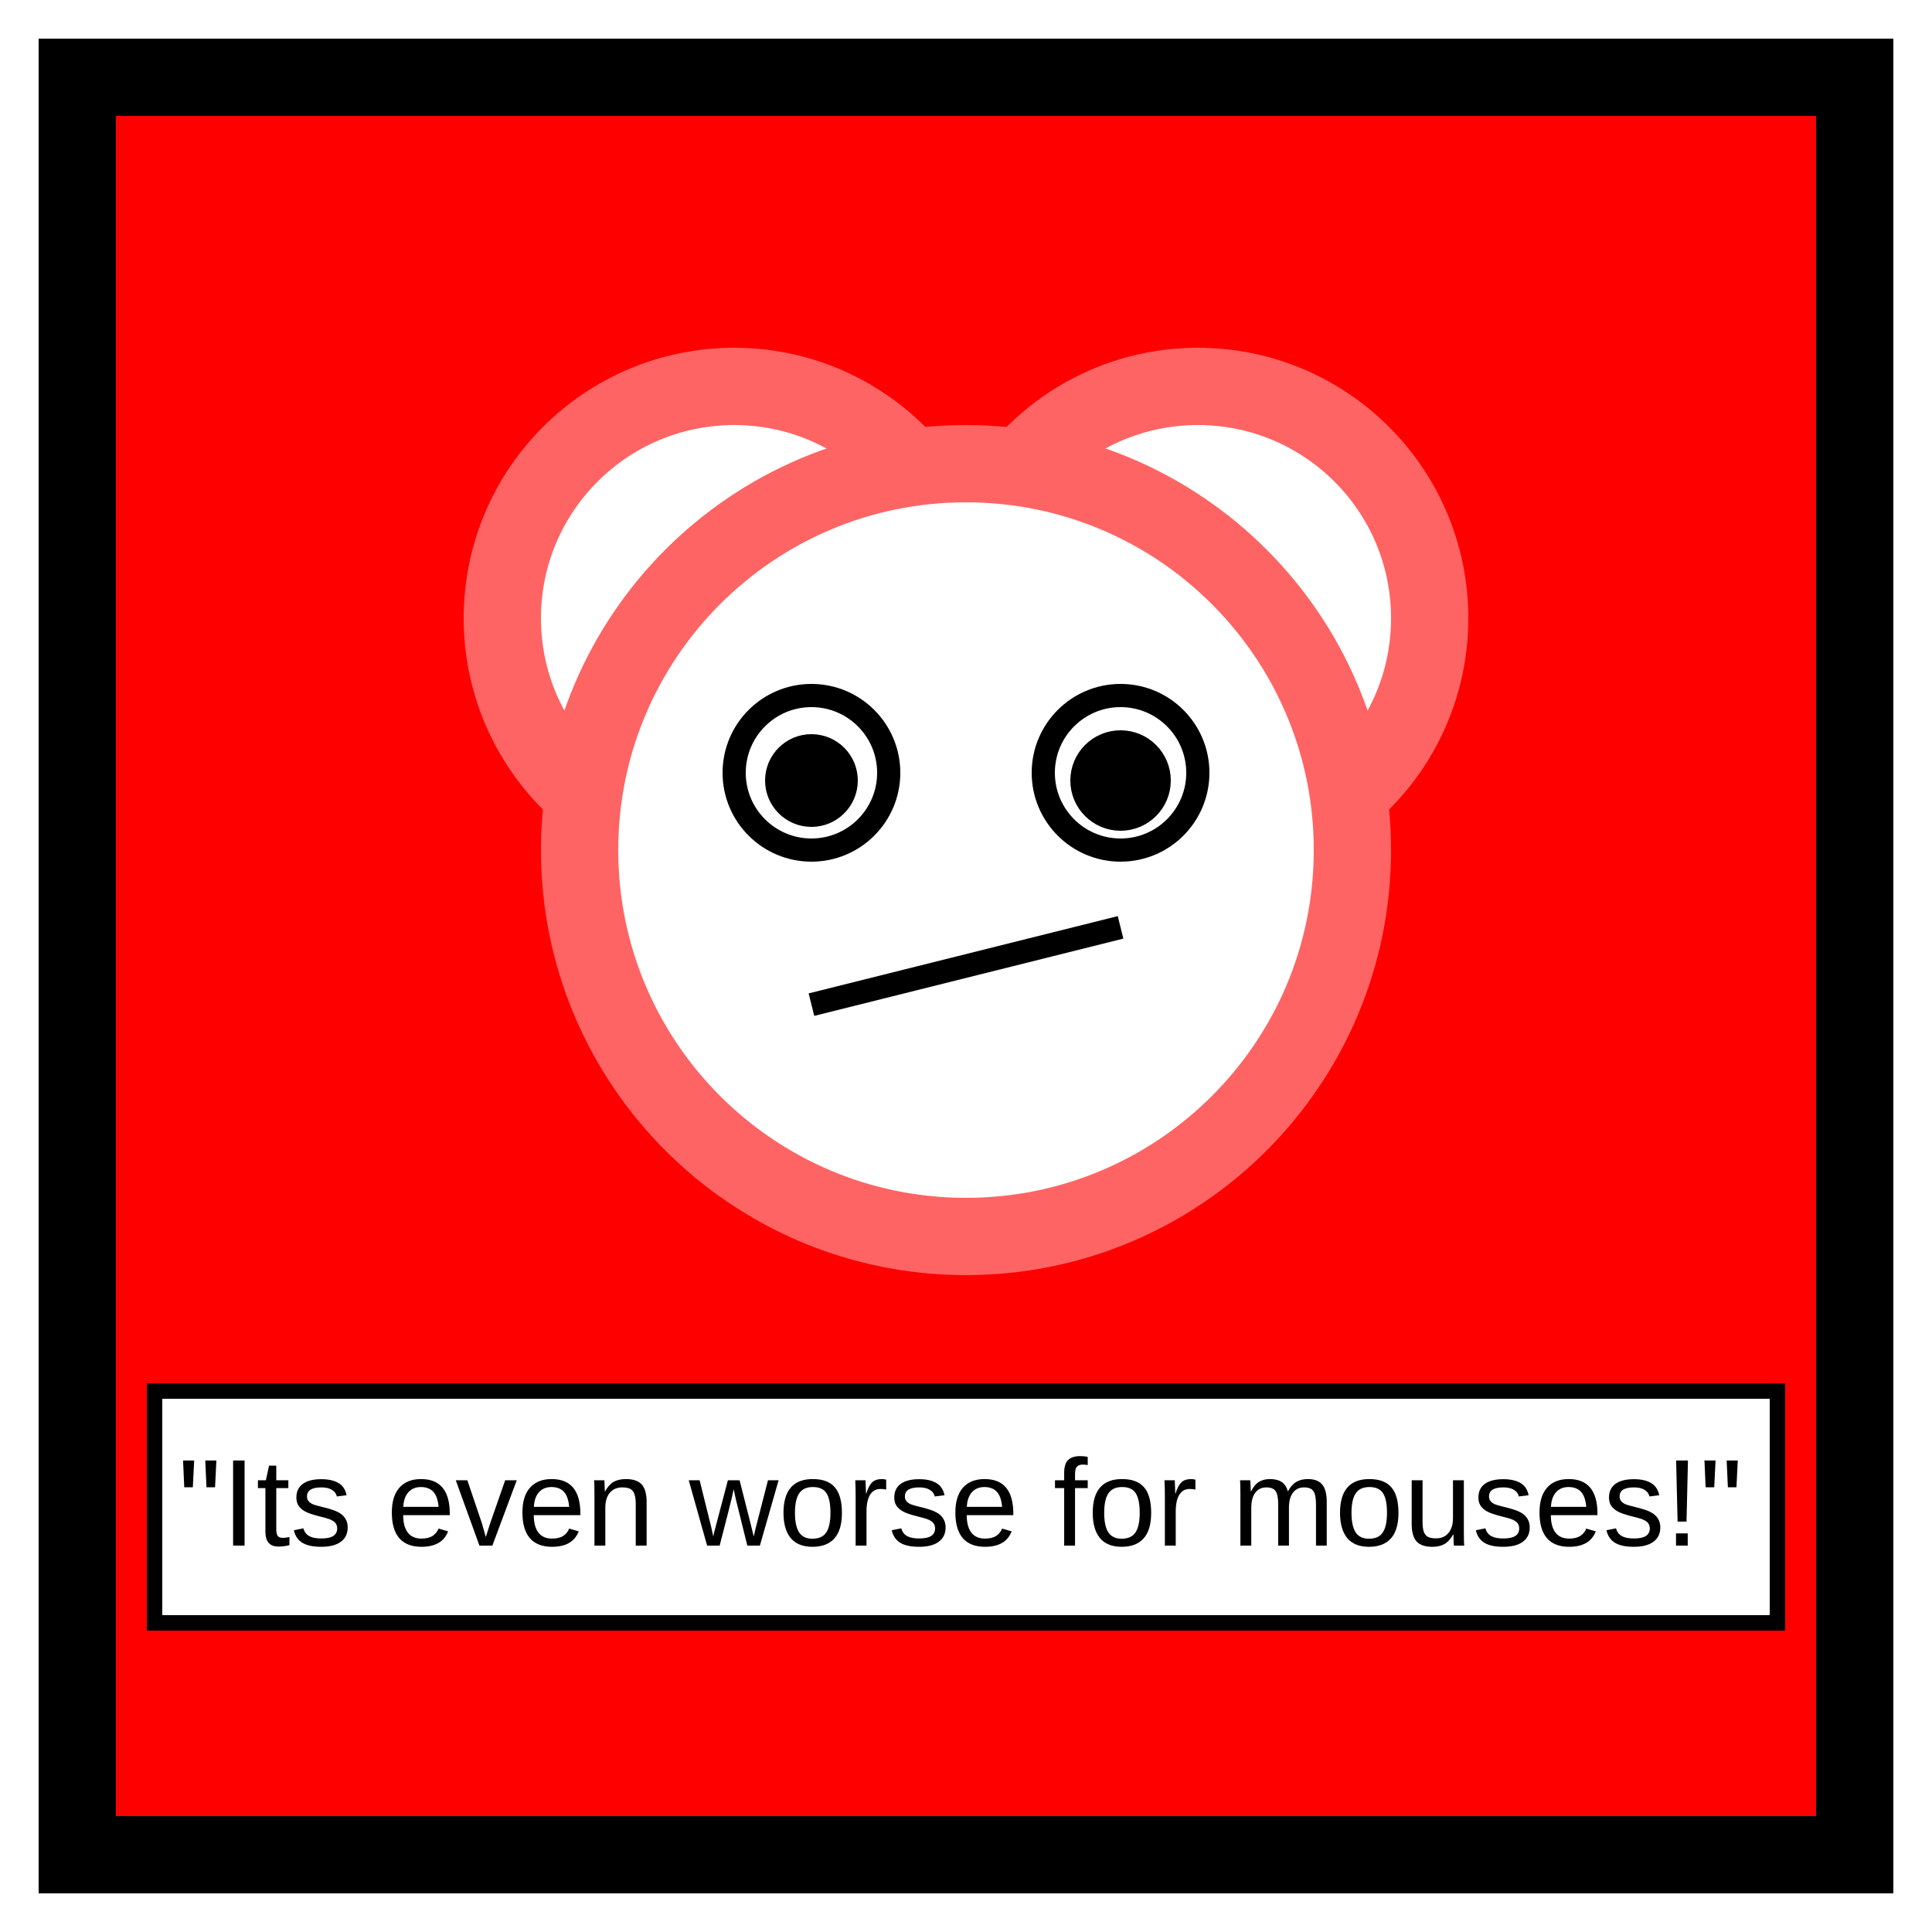
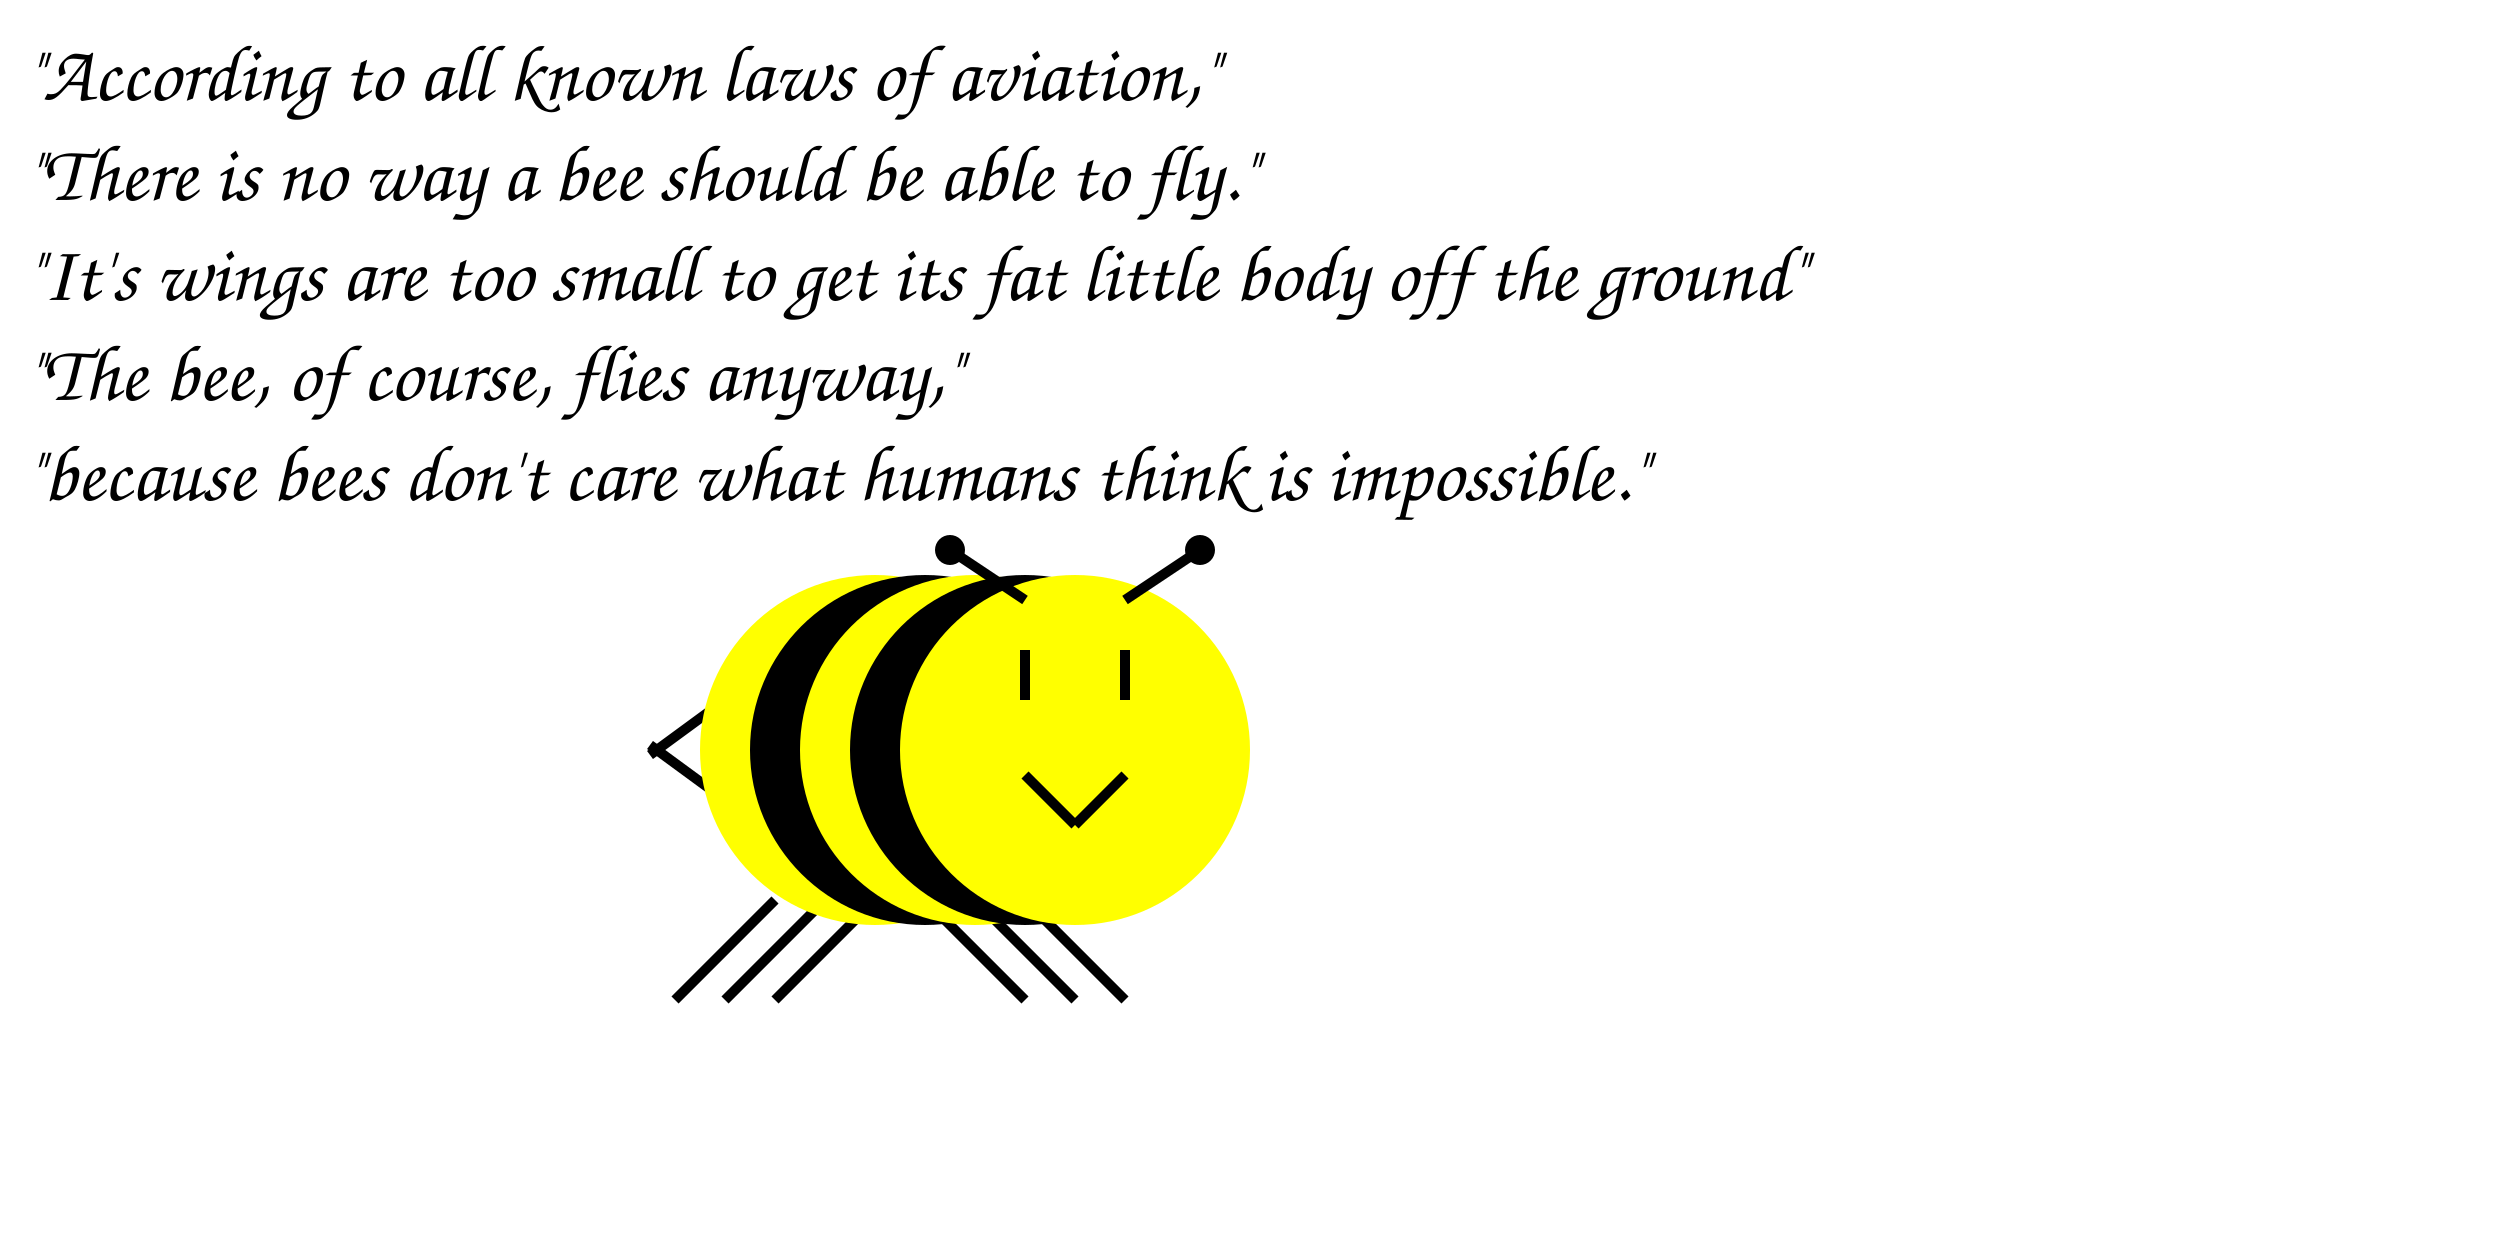
- <svg xmlns="http://www.w3.org/2000/svg" width="250" height="250" style="background-color: rgba(255, 255, 255, 1)">
-   <rect id="firkant" x="10" y="10" width="230" height="230" fill="rgba(255, 0, 0, 1)" fill-opacity="1" stroke="rgba(0, 0, 0, 1)" stroke-width="10" />
-   <g id="mouse" transform="translate(125, 80)">
-     <g id="mousEars" transform="translate(0, 0)">
-       <circle id="leftEar" cx="-30" cy="0" r="30" fill="rgba(255, 255, 255, 1)" fill-opacity="1" stroke="rgba(255, 100, 100, 1)" stroke-width="10" />
-       <circle id="rightEar" cx="30" cy="0" r="30" fill="rgba(255, 255, 255, 1)" fill-opacity="1" stroke="rgba(255, 100, 100, 1)" stroke-width="10" />
+ <svg xmlns="http://www.w3.org/2000/svg" width="500" height="250" style="background-color: rgba(255, 255, 255, 1)">
+   <text id="lineOne" x="5" y="20" fill="rgba(0, 0, 0, 1)" font-family="Cursive" font-size="16">"According to all known laws of aviation,"</text>
+   <text id="lineTwo" x="5" y="40" fill="rgba(0, 0, 0, 1)" font-family="Cursive" font-size="16">"There is no way a bee should be able to fly."</text>
+   <text id="lineThree" x="5" y="60" fill="rgba(0, 0, 0, 1)" font-family="Cursive" font-size="16">"It's wings are too small to get its fat little body off the ground"</text>
+   <text id="lineFour" x="5" y="80" fill="rgba(0, 0, 0, 1)" font-family="Cursive" font-size="16">"The bee, of course, flies anyway,"</text>
+   <text id="lineFive" x="5" y="100" fill="rgba(0, 0, 0, 1)" font-family="Cursive" font-size="16">"because bees don't care what humans think is impossible."</text>
+   <g id="bee" transform="translate(175, 150)">
+     <g id="legs" transform="translate(0, 30)">
+       <line id="frontBackLeg" x1="-20" y1="0" x2="-40" y2="20" stroke="rgba(0, 0, 0, 1)" stroke-width="2" />
+       <line id="backBackLeg" x1="10" y1="0" x2="30" y2="20" stroke="rgba(0, 0, 0, 1)" stroke-width="2" />
+       <line id="frontMiddleLeg" x1="-10" y1="0" x2="-30" y2="20" stroke="rgba(0, 0, 0, 1)" stroke-width="2" />
+       <line id="backMiddleLeg" x1="20" y1="0" x2="40" y2="20" stroke="rgba(0, 0, 0, 1)" stroke-width="2" />
+       <line id="frontFrontLeg" x1="0" y1="0" x2="-20" y2="20" stroke="rgba(0, 0, 0, 1)" stroke-width="2" />
+       <line id="backFrontLeg" x1="30" y1="0" x2="50" y2="20" stroke="rgba(0, 0, 0, 1)" stroke-width="2" />
    </g>
-     <g id="mouseFace" transform="translate(0, 0)">
-       <circle id="face" cx="0" cy="30" r="50" fill="rgba(255, 255, 255, 1)" fill-opacity="1" stroke="rgba(255, 100, 100, 1)" stroke-width="10" />
-       <circle id="eye" cx="-20" cy="20" r="10" fill="rgba(255, 255, 255, 1)" fill-opacity="1" stroke="rgba(0, 0, 0, 1)" stroke-width="3" />
-       <circle id="eye2" cx="20" cy="20" r="10" fill="rgba(255, 255, 255, 1)" fill-opacity="1" stroke="rgba(0, 0, 0, 1)" stroke-width="3" />
-       <circle id="eyeball" cx="-20" cy="21" r="5" fill="rgba(0, 0, 0, 1)" fill-opacity="1" stroke="rgba(0, 0, 0, 1)" stroke-width="2" />
-       <circle id="eyeball2" cx="20" cy="21" r="5" fill="rgba(0, 0, 0, 1)" fill-opacity="1" stroke="rgba(0, 0, 0, 1)" stroke-width="3" />
-       <line id="mouth" x1="-20" y1="50" x2="20" y2="40" stroke="rgba(0, 0, 0, 1)" stroke-width="3" />
+     <g id="stinger" transform="translate(0, 0)">
+       <line id="stingerLineTop" x1="-45" y1="1" x2="-30" y2="-10" stroke="rgba(0, 0, 0, 1)" stroke-width="2" />
+       <line id="stingerLineTBottom" x1="-45" y1="-1" x2="-30" y2="10" stroke="rgba(0, 0, 0, 1)" stroke-width="2" />
+     </g>
+     <g id="beeBody" transform="translate(0, 0)">
+       <circle id="bodyYellowOne" cx="0" cy="0" r="30" fill="rgba(255, 255, 0, 1)" fill-opacity="1" stroke="rgba(255, 255, 0, 1)" stroke-width="10" />
+       <circle id="bodyBlackOne" cx="10" cy="0" r="30" fill="rgba(0, 0, 0, 1)" fill-opacity="1" stroke="rgba(0, 0, 0, 1)" stroke-width="10" />
+       <circle id="bodyYellowTwo" cx="20" cy="0" r="30" fill="rgba(255, 255, 0, 1)" fill-opacity="1" stroke="rgba(255, 255, 0, 1)" stroke-width="10" />
+       <circle id="bodyBlackTwo" cx="30" cy="0" r="30" fill="rgba(0, 0, 0, 1)" fill-opacity="1" stroke="rgba(0, 0, 0, 1)" stroke-width="10" />
+       <circle id="bodyYellowThree" cx="40" cy="0" r="30" fill="rgba(255, 255, 0, 1)" fill-opacity="1" stroke="rgba(255, 255, 0, 1)" stroke-width="10" />
+     </g>
+     <g id="antlers" transform="translate(40, 0)">
+       <line id="antlerOne" x1="10" y1="-30" x2="25" y2="-40" stroke="rgba(0, 0, 0, 1)" stroke-width="2" />
+       <line id="antlerTwo" x1="-10" y1="-30" x2="-25" y2="-40" stroke="rgba(0, 0, 0, 1)" stroke-width="2" />
+       <circle id="antlerOneCircle" cx="25" cy="-40" r="2" fill="rgba(0, 0, 0, 1)" fill-opacity="1" stroke="rgba(0, 0, 0, 1)" stroke-width="2" />
+       <circle id="antlerTwoCircle" cx="-25" cy="-40" r="2" fill="rgba(0, 0, 0, 1)" fill-opacity="1" stroke="rgba(0, 0, 0, 1)" stroke-width="2" />
+     </g>
+     <g id="face" transform="translate(40, 0)">
+       <line id="eyeOne" x1="-10" y1="-20" x2="-10" y2="-10" stroke="rgba(0, 0, 0, 1)" stroke-width="2" />
+       <line id="eyeTwo" x1="10" y1="-20" x2="10" y2="-10" stroke="rgba(0, 0, 0, 1)" stroke-width="2" />
+       <line id="mouthOne" x1="0" y1="15" x2="10" y2="5" stroke="rgba(0, 0, 0, 1)" stroke-width="2" />
+       <line id="mouthTwo" x1="0" y1="15" x2="-10" y2="5" stroke="rgba(0, 0, 0, 1)" stroke-width="2" />
    </g>
  </g>
-   <rect id="rectangle1" x="20" y="180" width="210" height="30" fill="rgba(255, 255, 255, 1)" fill-opacity="1" stroke="rgba(0, 0, 0, 1)" stroke-width="2" />
-   <text id="txt" x="23" y="200" fill="rgba(0, 0, 0, 1)" font-family="Arial" font-size="16">"Its even worse for mouses!"</text>
</svg>
